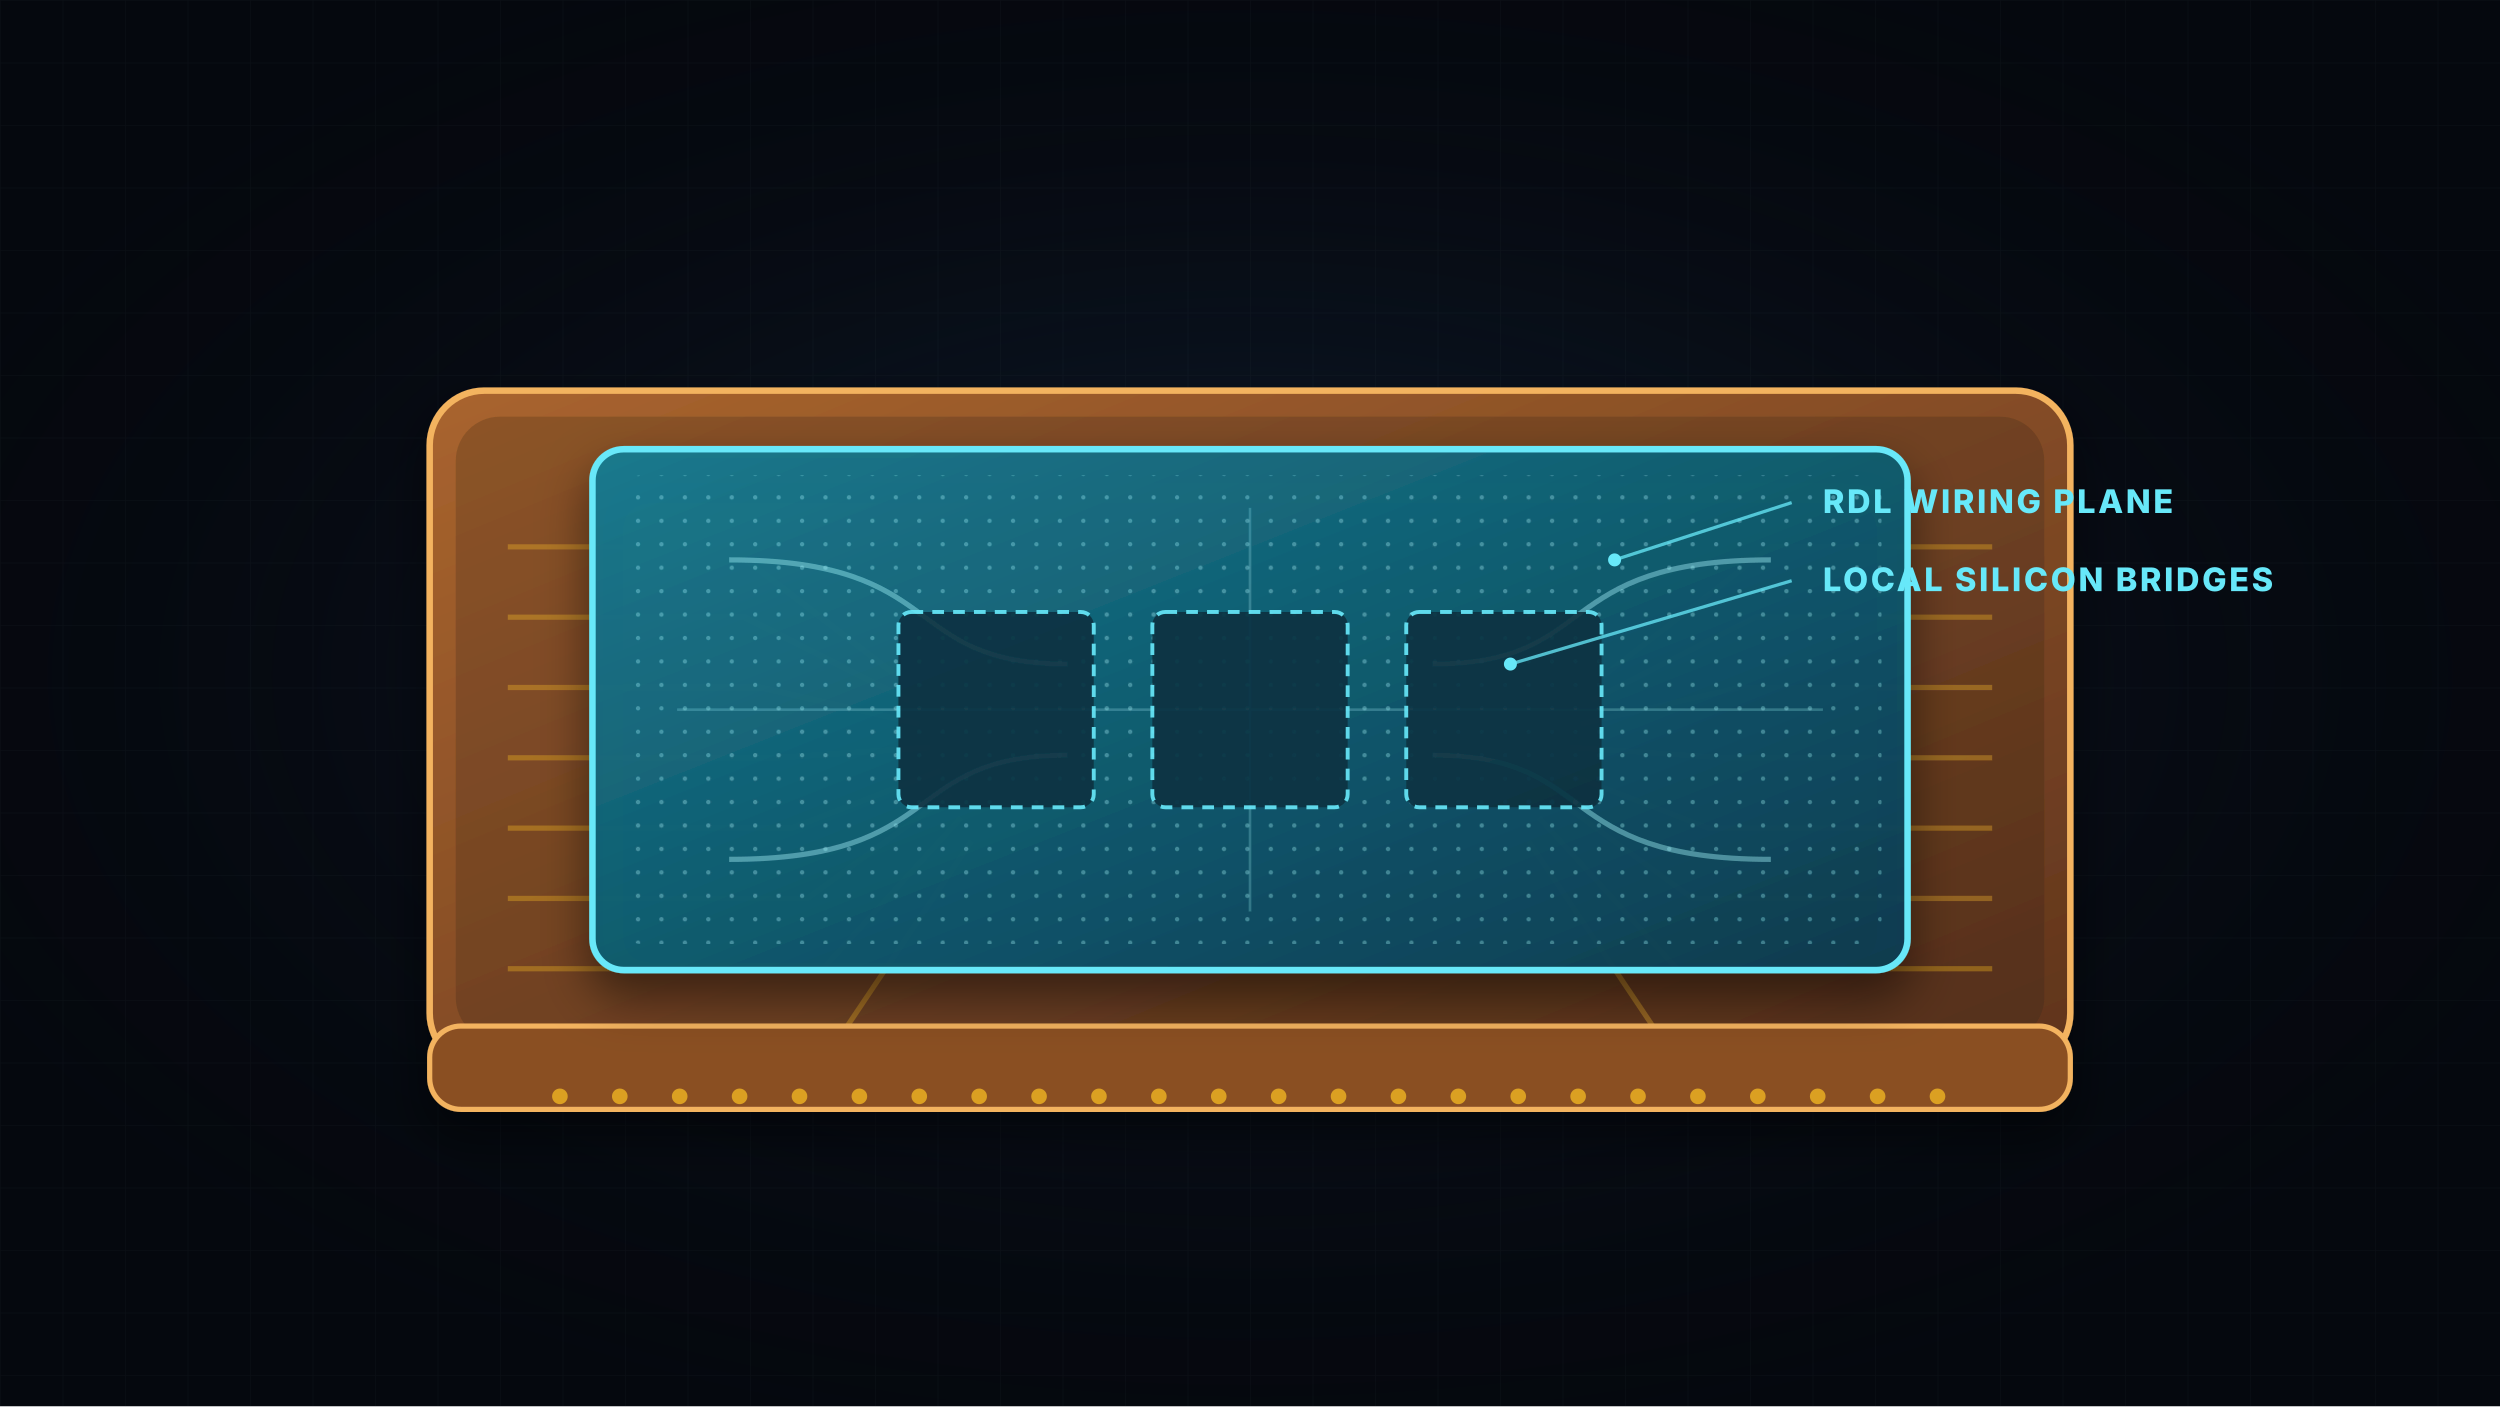
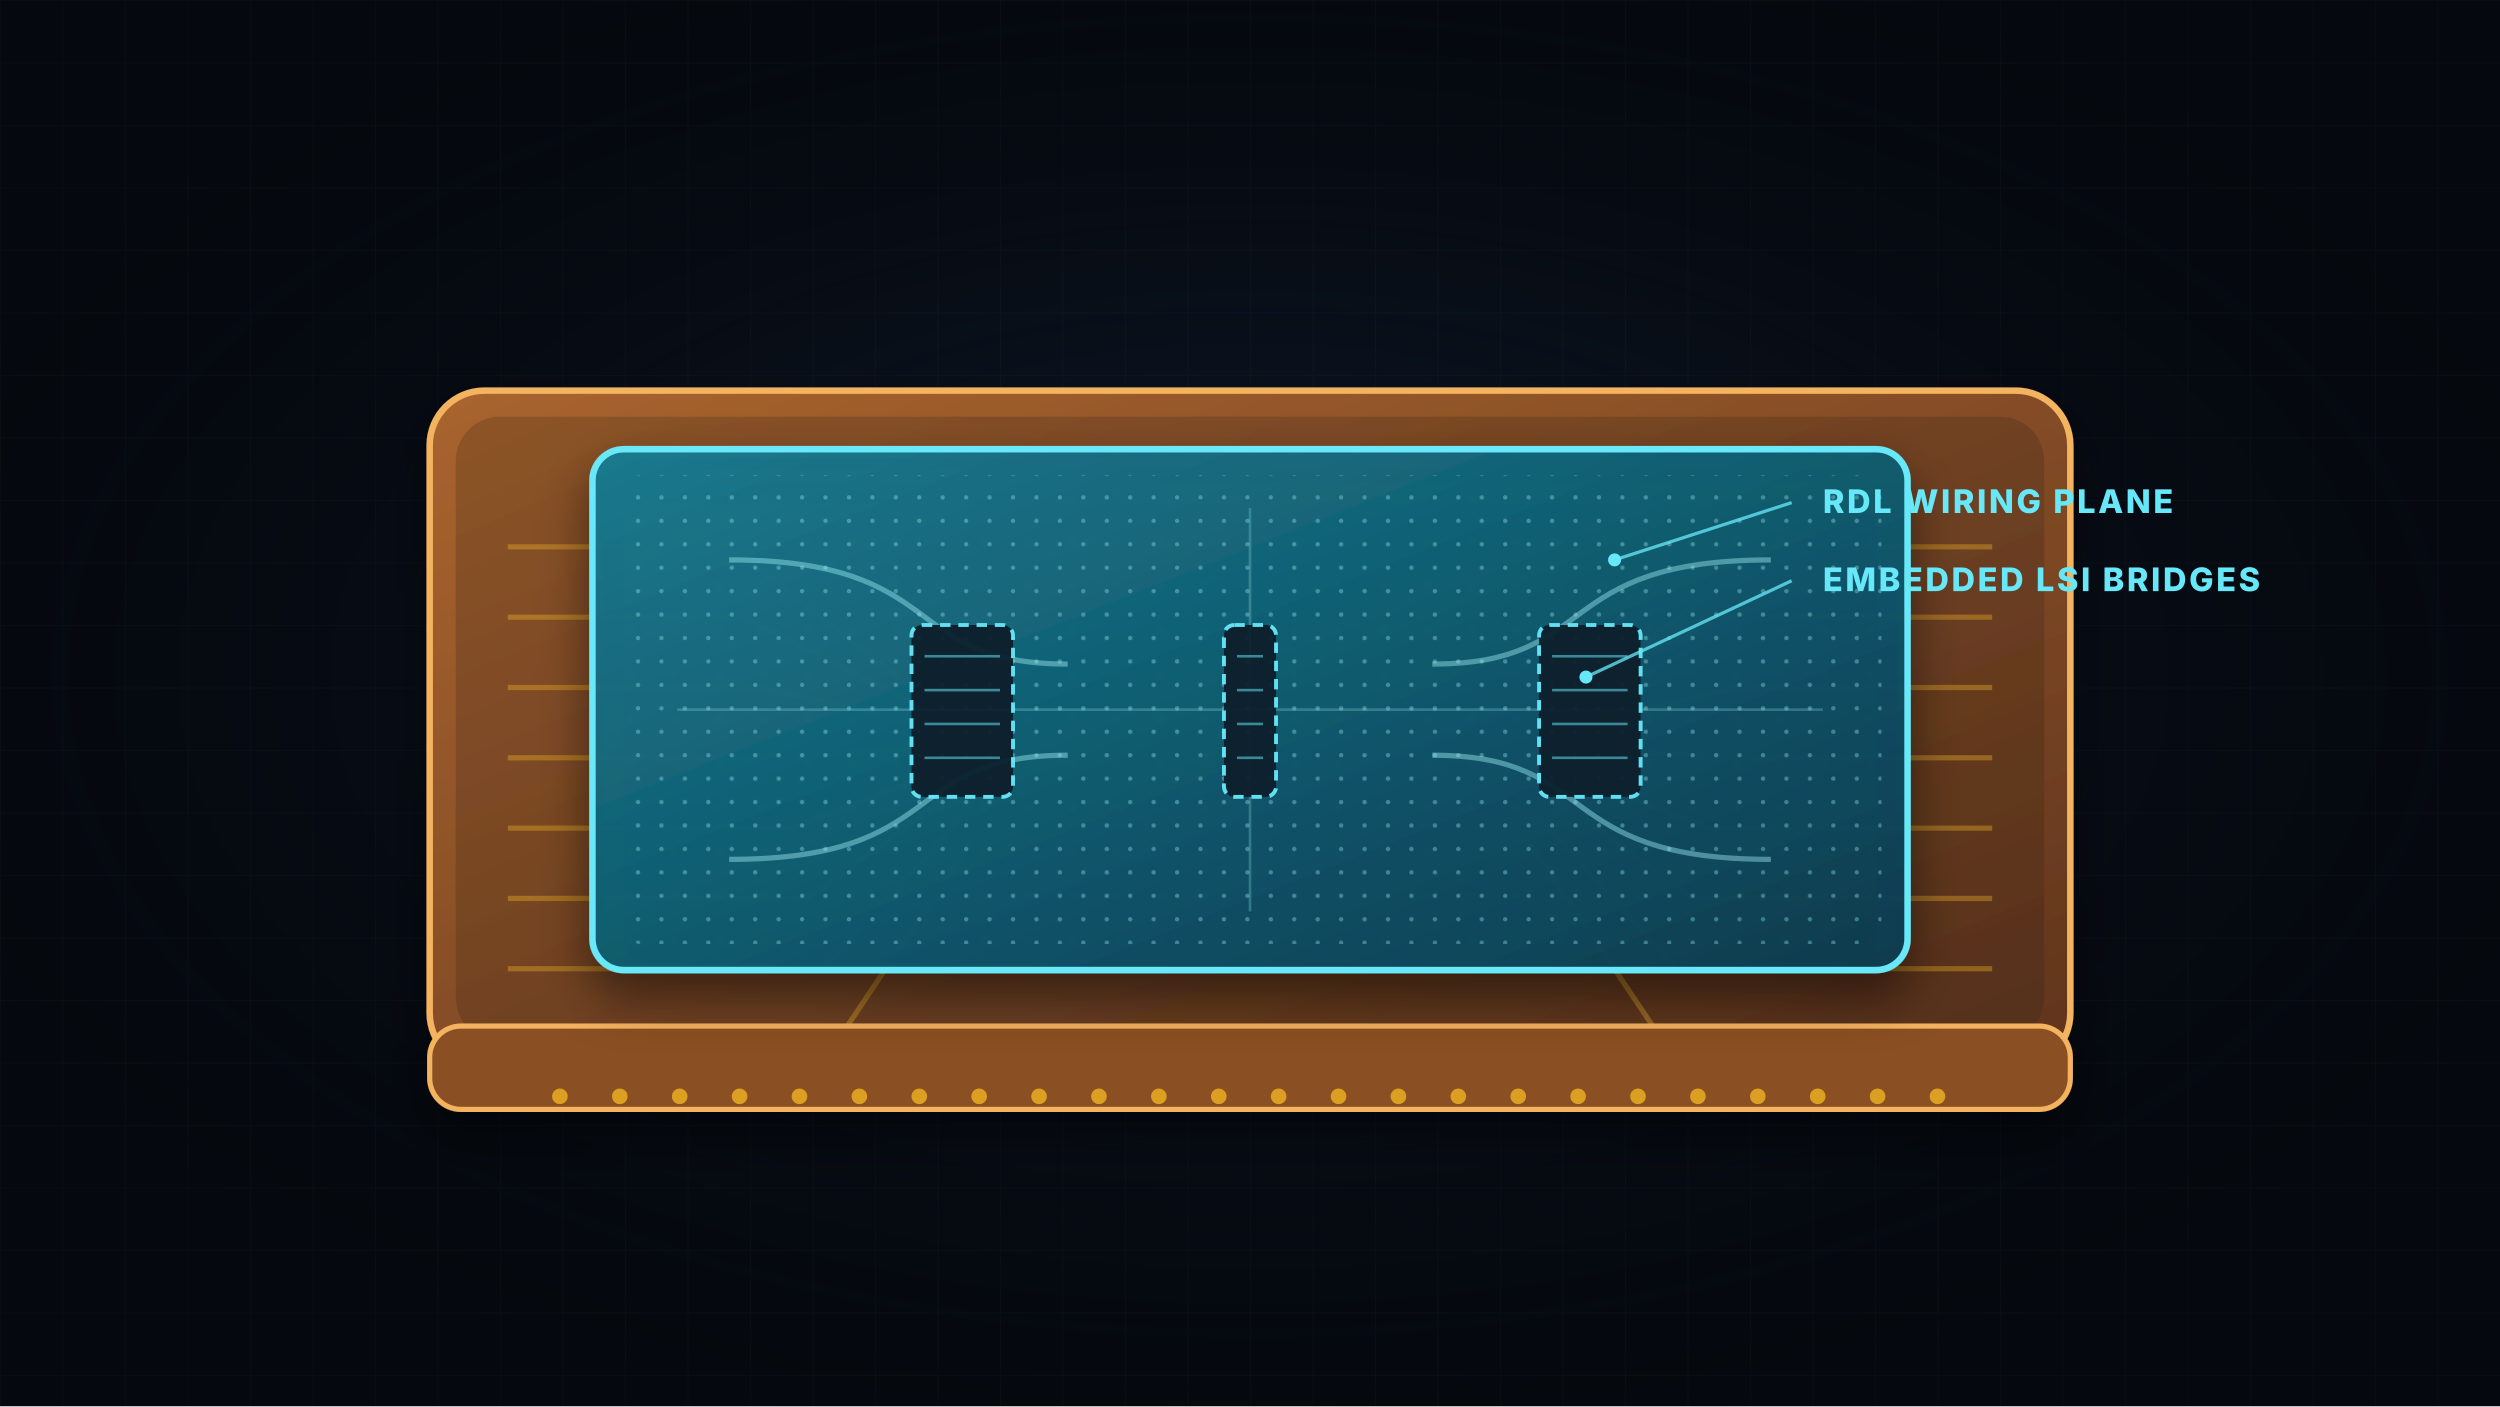
<svg xmlns="http://www.w3.org/2000/svg" width="1920" height="1080" viewBox="0 0 1920 1080" role="img" aria-labelledby="title desc" font-family="Inter, -apple-system, BlinkMacSystemFont, 'Segoe UI', sans-serif">
  <defs>
    <radialGradient id="spot" cx="50%" cy="48%" r="58%">
      <stop offset="0%" stop-color="#17304d" stop-opacity="0.58" />
      <stop offset="68%" stop-color="#0b1422" stop-opacity="0.18" />
      <stop offset="100%" stop-color="#05080e" stop-opacity="0" />
    </radialGradient>
    <linearGradient id="substrateTop" x1="0" y1="0" x2="1" y2="1">
      <stop offset="0%" stop-color="#a9642e" />
      <stop offset="100%" stop-color="#5f341d" />
    </linearGradient>
    <linearGradient id="interposerTop" x1="0" y1="0" x2="1" y2="1">
      <stop offset="0%" stop-color="#167b91" stop-opacity="0.96" />
      <stop offset="100%" stop-color="#083d50" stop-opacity="0.96" />
    </linearGradient>
    <linearGradient id="computeTop" x1="0" y1="0" x2="1" y2="1">
      <stop offset="0%" stop-color="#2563b8" />
      <stop offset="100%" stop-color="#102f6c" />
    </linearGradient>
    <linearGradient id="hbmTop" x1="0" y1="0" x2="1" y2="1">
      <stop offset="0%" stop-color="#7438ab" />
      <stop offset="100%" stop-color="#35145f" />
    </linearGradient>
    <pattern id="grid" width="48" height="48" patternUnits="userSpaceOnUse">
      <path d="M 48 0 L 0 0 0 48" fill="none" stroke="#94a3b8" stroke-width="1" opacity="0.045" />
    </pattern>
    <pattern id="microbumps" width="18" height="18" patternUnits="userSpaceOnUse">
      <circle cx="4" cy="4" r="1.7" fill="#a5f3fc" opacity="0.42" />
    </pattern>
+     <pattern id="landingPads" width="34" height="34" patternUnits="userSpaceOnUse">
+       <circle cx="8" cy="8" r="3.2" fill="#fbbf24" opacity="0.38" />
+     </pattern>
    <filter id="shadow" x="-30%" y="-30%" width="160%" height="180%">
      <feDropShadow dx="0" dy="18" stdDeviation="18" flood-color="#000" flood-opacity="0.5" />
    </filter>
    <filter id="softGlow" x="-40%" y="-40%" width="180%" height="180%">
      <feGaussianBlur stdDeviation="8" result="blur" />
      <feMerge>
        <feMergeNode in="blur" />
        <feMergeNode in="SourceGraphic" />
      </feMerge>
    </filter>
    <marker id="heatArrow" markerWidth="12" markerHeight="12" refX="10" refY="6" orient="auto">
      <path d="M0 0L12 6L0 12Z" fill="#fbbf24" />
    </marker>
+     <marker id="packageArrow" markerWidth="12" markerHeight="12" refX="10" refY="6" orient="auto">
+       <path d="M0 0L12 6L0 12Z" fill="#526078" />
+     </marker>
+     <marker id="packageArrowCyan" markerWidth="12" markerHeight="12" refX="10" refY="6" orient="auto">
+       <path d="M0 0L12 6L0 12Z" fill="#67e8f9" />
+     </marker>
  </defs>
  <rect width="1920" height="1080" fill="#05080e" />
  <rect width="1920" height="1080" fill="url(#spot)" />
  <rect width="1920" height="1080" fill="url(#grid)" />
  <g filter="url(#shadow)">
    <rect x="330" y="300" width="1260" height="520" rx="42" fill="url(#substrateTop)" stroke="#f3b35f" stroke-width="5" />
    <rect x="350" y="320" width="1220" height="480" rx="34" fill="#211813" opacity="0.2" />
+     <rect x="455" y="345" width="1010" height="400" rx="24" fill="url(#landingPads)" stroke="#f3b35f" stroke-width="3" stroke-dasharray="12 10" opacity="0.62" />
    <path d="M 390 420 H 560 L 690 520" fill="none" stroke="#fbbf24" stroke-width="4" opacity="0.34" />
    <path d="M 1530 420 H 1360 L 1230 520" fill="none" stroke="#fbbf24" stroke-width="4" opacity="0.34" />
    <path d="M 390 474 H 572 L 698 538" fill="none" stroke="#fbbf24" stroke-width="4" opacity="0.34" />
    <path d="M 1530 474 H 1348 L 1222 538" fill="none" stroke="#fbbf24" stroke-width="4" opacity="0.34" />
    <path d="M 390 528 H 584 L 706 556" fill="none" stroke="#fbbf24" stroke-width="4" opacity="0.34" />
    <path d="M 1530 528 H 1336 L 1214 556" fill="none" stroke="#fbbf24" stroke-width="4" opacity="0.34" />
    <path d="M 390 582 H 596 L 714 574" fill="none" stroke="#fbbf24" stroke-width="4" opacity="0.34" />
    <path d="M 1530 582 H 1324 L 1206 574" fill="none" stroke="#fbbf24" stroke-width="4" opacity="0.34" />
    <path d="M 390 636 H 608 L 722 592" fill="none" stroke="#fbbf24" stroke-width="4" opacity="0.34" />
    <path d="M 1530 636 H 1312 L 1198 592" fill="none" stroke="#fbbf24" stroke-width="4" opacity="0.34" />
    <path d="M 390 690 H 620 L 730 610" fill="none" stroke="#fbbf24" stroke-width="4" opacity="0.34" />
    <path d="M 1530 690 H 1300 L 1190 610" fill="none" stroke="#fbbf24" stroke-width="4" opacity="0.34" />
    <path d="M 390 744 H 632 L 738 628" fill="none" stroke="#fbbf24" stroke-width="4" opacity="0.34" />
    <path d="M 1530 744 H 1288 L 1182 628" fill="none" stroke="#fbbf24" stroke-width="4" opacity="0.34" />
    <path d="M 390 798 H 644 L 746 646" fill="none" stroke="#fbbf24" stroke-width="4" opacity="0.34" />
    <path d="M 1530 798 H 1276 L 1174 646" fill="none" stroke="#fbbf24" stroke-width="4" opacity="0.34" />
    <rect x="330" y="788" width="1260" height="64" rx="24" fill="#8a4f24" stroke="#f3b35f" stroke-width="4" />
    <circle cx="430" cy="842" r="6" fill="#fbbf24" opacity="0.72" />
    <circle cx="476" cy="842" r="6" fill="#fbbf24" opacity="0.72" />
    <circle cx="522" cy="842" r="6" fill="#fbbf24" opacity="0.72" />
    <circle cx="568" cy="842" r="6" fill="#fbbf24" opacity="0.72" />
    <circle cx="614" cy="842" r="6" fill="#fbbf24" opacity="0.72" />
    <circle cx="660" cy="842" r="6" fill="#fbbf24" opacity="0.72" />
    <circle cx="706" cy="842" r="6" fill="#fbbf24" opacity="0.72" />
    <circle cx="752" cy="842" r="6" fill="#fbbf24" opacity="0.72" />
    <circle cx="798" cy="842" r="6" fill="#fbbf24" opacity="0.72" />
    <circle cx="844" cy="842" r="6" fill="#fbbf24" opacity="0.72" />
    <circle cx="890" cy="842" r="6" fill="#fbbf24" opacity="0.72" />
    <circle cx="936" cy="842" r="6" fill="#fbbf24" opacity="0.72" />
    <circle cx="982" cy="842" r="6" fill="#fbbf24" opacity="0.72" />
    <circle cx="1028" cy="842" r="6" fill="#fbbf24" opacity="0.72" />
    <circle cx="1074" cy="842" r="6" fill="#fbbf24" opacity="0.72" />
    <circle cx="1120" cy="842" r="6" fill="#fbbf24" opacity="0.72" />
    <circle cx="1166" cy="842" r="6" fill="#fbbf24" opacity="0.72" />
    <circle cx="1212" cy="842" r="6" fill="#fbbf24" opacity="0.72" />
    <circle cx="1258" cy="842" r="6" fill="#fbbf24" opacity="0.72" />
    <circle cx="1304" cy="842" r="6" fill="#fbbf24" opacity="0.72" />
    <circle cx="1350" cy="842" r="6" fill="#fbbf24" opacity="0.72" />
    <circle cx="1396" cy="842" r="6" fill="#fbbf24" opacity="0.72" />
    <circle cx="1442" cy="842" r="6" fill="#fbbf24" opacity="0.72" />
    <circle cx="1488" cy="842" r="6" fill="#fbbf24" opacity="0.72" />
  </g>
  <g filter="url(#shadow)">
    <rect x="455" y="345" width="1010" height="400" rx="24" fill="url(#interposerTop)" stroke="#67e8f9" stroke-width="5" />
    <rect x="475" y="365" width="970" height="360" rx="18" fill="url(#microbumps)" opacity="0.78" />
    <path d="M 520 545 H 1400 M 960 390 V 700" stroke="#a5f3fc" stroke-width="2" opacity="0.24" />
    <path d="M 560 430 C 730 430 690 510 820 510 M 1360 430 C 1190 430 1230 510 1100 510" fill="none" stroke="#a5f3fc" stroke-width="4" opacity="0.42" />
    <path d="M 560 660 C 730 660 690 580 820 580 M 1360 660 C 1190 660 1230 580 1100 580" fill="none" stroke="#a5f3fc" stroke-width="4" opacity="0.42" />
-     <rect x="690" y="470" width="150" height="150" rx="10" fill="#0b3140" stroke="#67e8f9" stroke-width="3" stroke-dasharray="9 7" opacity="0.9" />
-     <rect x="885" y="470" width="150" height="150" rx="10" fill="#0b3140" stroke="#67e8f9" stroke-width="3" stroke-dasharray="9 7" opacity="0.9" />
-     <rect x="1080" y="470" width="150" height="150" rx="10" fill="#0b3140" stroke="#67e8f9" stroke-width="3" stroke-dasharray="9 7" opacity="0.9" />
+     <g>
+       <rect x="700" y="480" width="78" height="132" rx="8" fill="#081f2b" stroke="#67e8f9" stroke-width="3" stroke-dasharray="8 6" opacity="0.94" />
+       <path d="M710 504H768M710 530H768M710 556H768M710 582H768" stroke="#67e8f9" stroke-width="2" opacity="0.52" />
+     </g>
+     <g>
+       <rect x="940" y="480" width="40" height="132" rx="8" fill="#081f2b" stroke="#67e8f9" stroke-width="3" stroke-dasharray="8 6" opacity="0.94" />
+       <path d="M950 504H970M950 530H970M950 556H970M950 582H970" stroke="#67e8f9" stroke-width="2" opacity="0.52" />
+     </g>
+     <g>
+       <rect x="1182" y="480" width="78" height="132" rx="8" fill="#081f2b" stroke="#67e8f9" stroke-width="3" stroke-dasharray="8 6" opacity="0.94" />
+       <path d="M1192 504H1250M1192 530H1250M1192 556H1250M1192 582H1250" stroke="#67e8f9" stroke-width="2" opacity="0.52" />
+     </g>
  </g>
  <path d="M 1376 386 L 1240 430" fill="none" stroke="#67e8f9" stroke-width="2.5" opacity="0.76" />
  <circle cx="1240" cy="430" r="5" fill="#67e8f9" />
-   <text x="1400" y="394" fill="#67e8f9" font-size="25" font-weight="760" letter-spacing="2">RDL WIRING PLANE</text>
-   <path d="M 1376 446 L 1160 510" fill="none" stroke="#67e8f9" stroke-width="2.5" opacity="0.76" />
-   <circle cx="1160" cy="510" r="5" fill="#67e8f9" />
-   <text x="1400" y="454" fill="#67e8f9" font-size="25" font-weight="760" letter-spacing="2">LOCAL SILICON BRIDGES</text>
+   <text x="1400" y="394" text-anchor="start" fill="#67e8f9" font-size="25" font-weight="760" letter-spacing="2">RDL WIRING PLANE</text>
+   <path d="M 1376 446 L 1218 520" fill="none" stroke="#67e8f9" stroke-width="2.5" opacity="0.76" />
+   <circle cx="1218" cy="520" r="5" fill="#67e8f9" />
+   <text x="1400" y="454" text-anchor="start" fill="#67e8f9" font-size="25" font-weight="760" letter-spacing="2">EMBEDDED LSI BRIDGES</text>
</svg>
